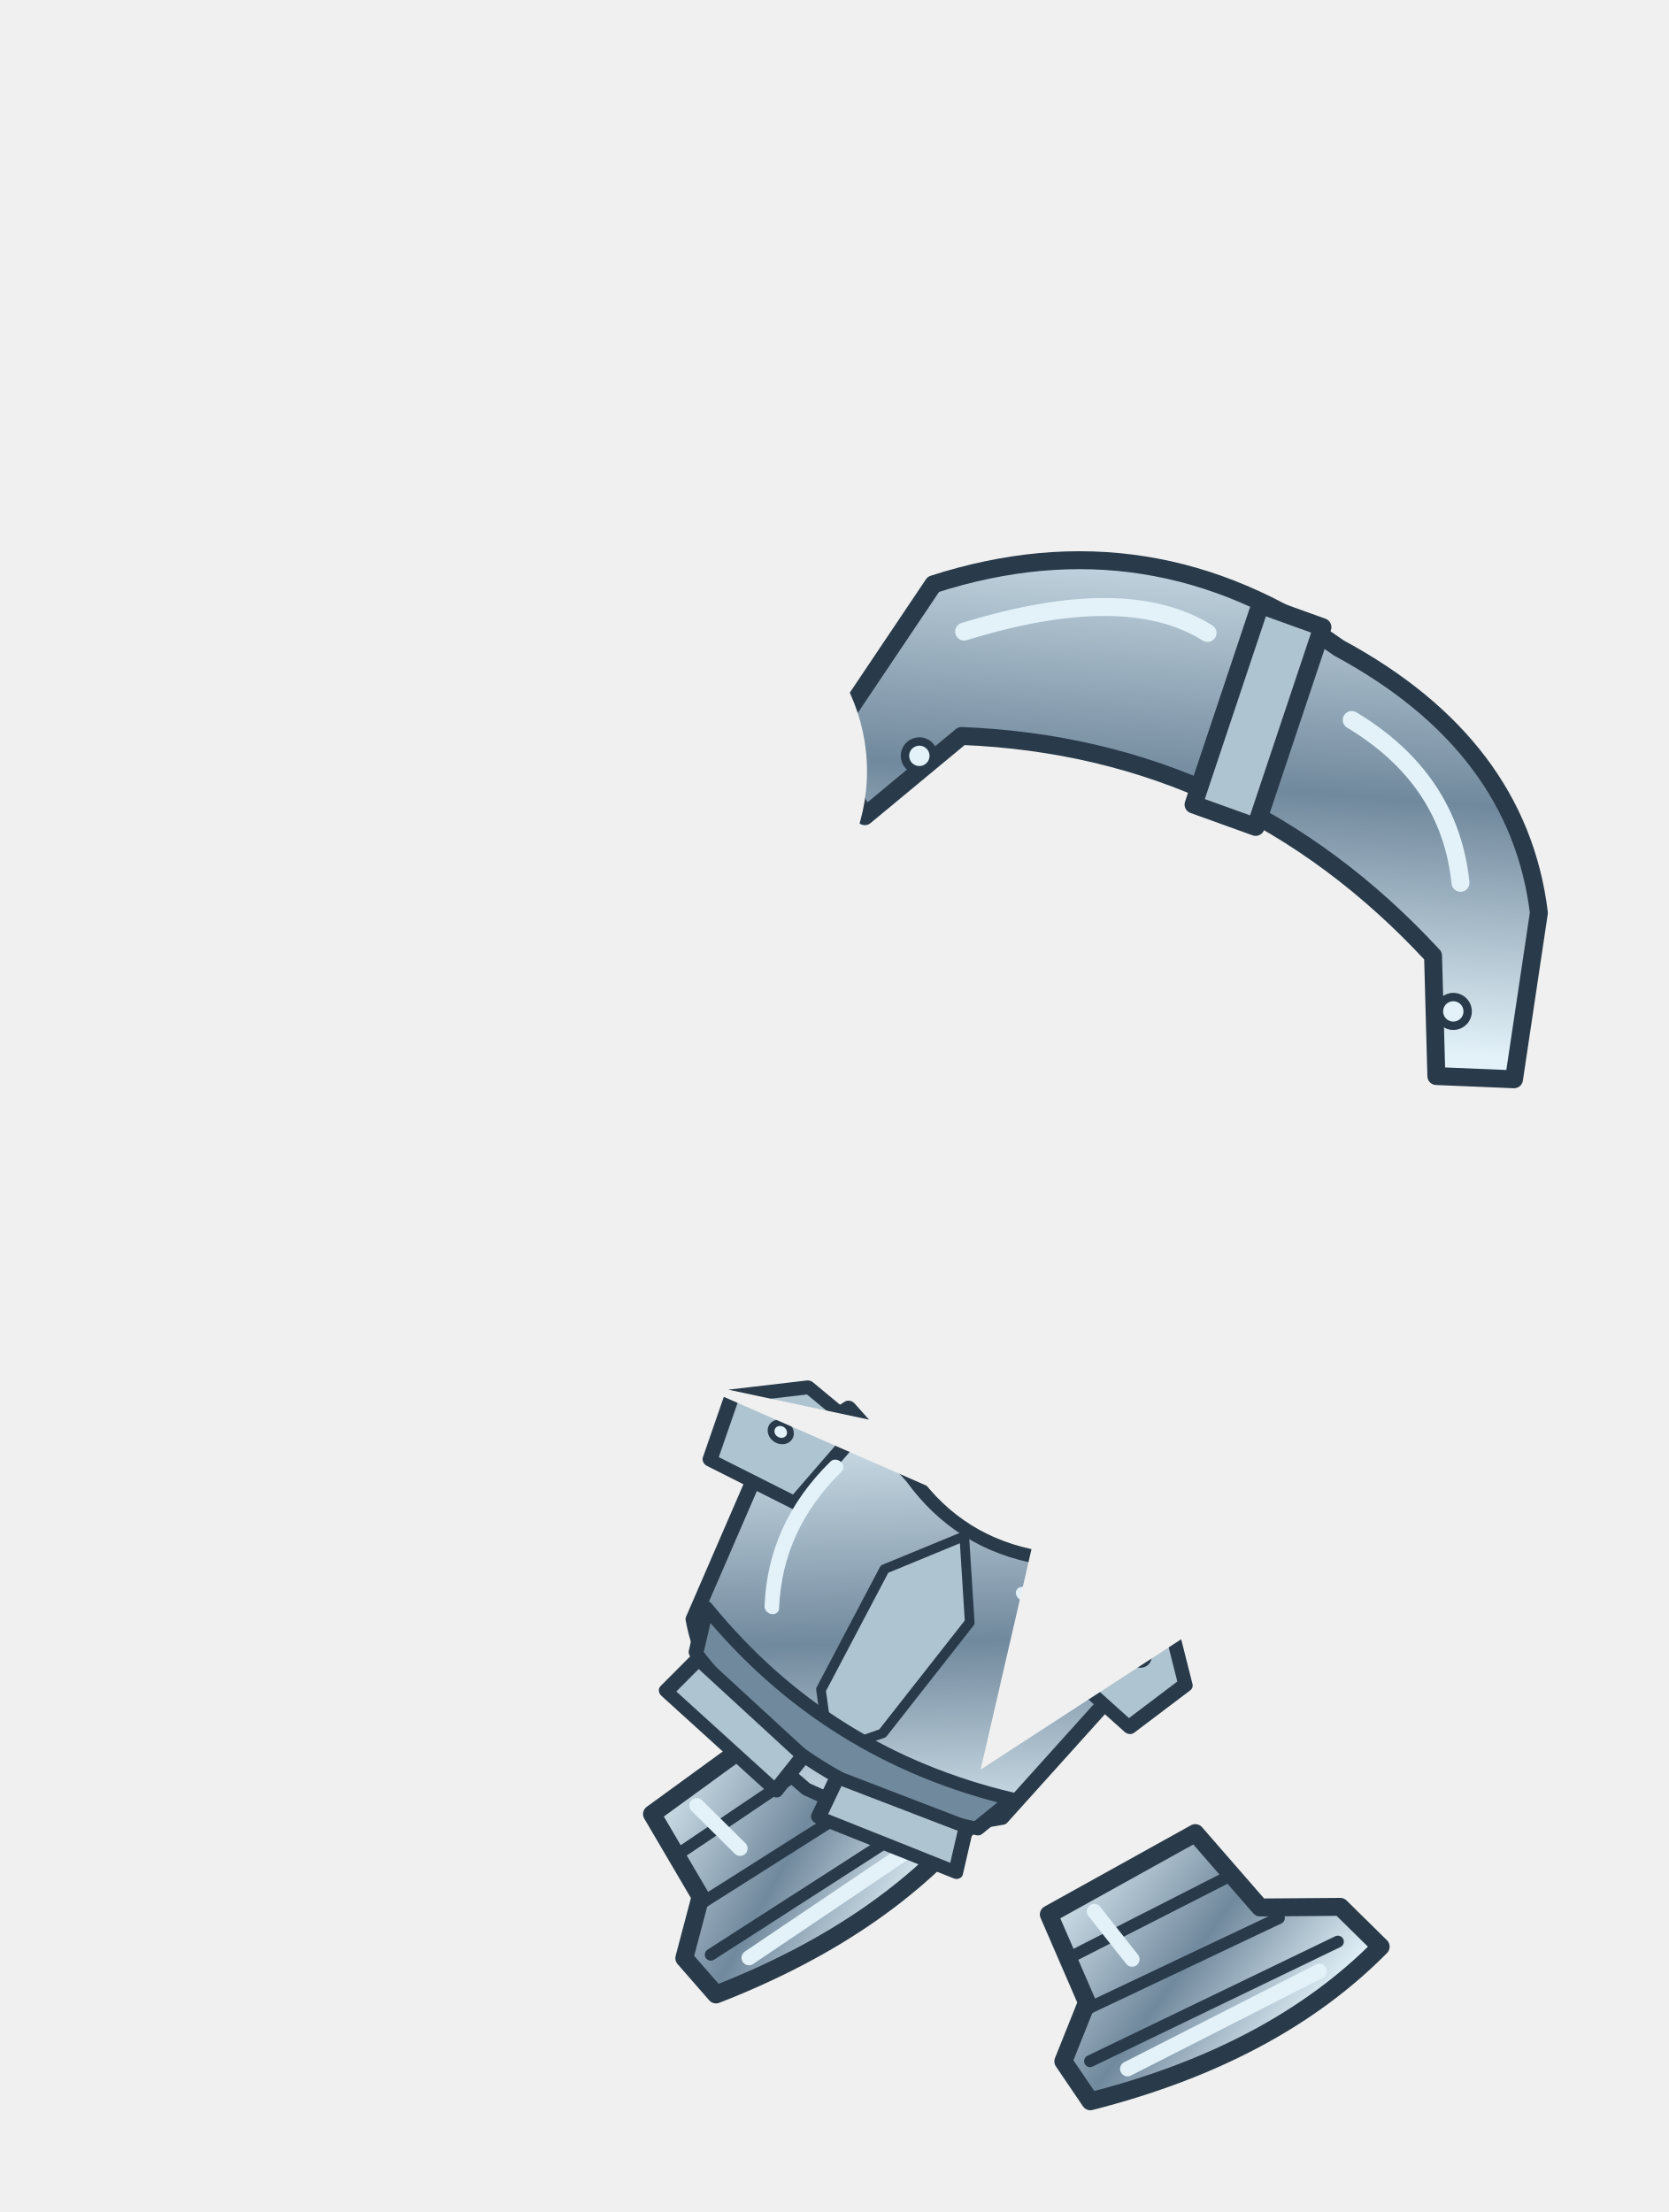
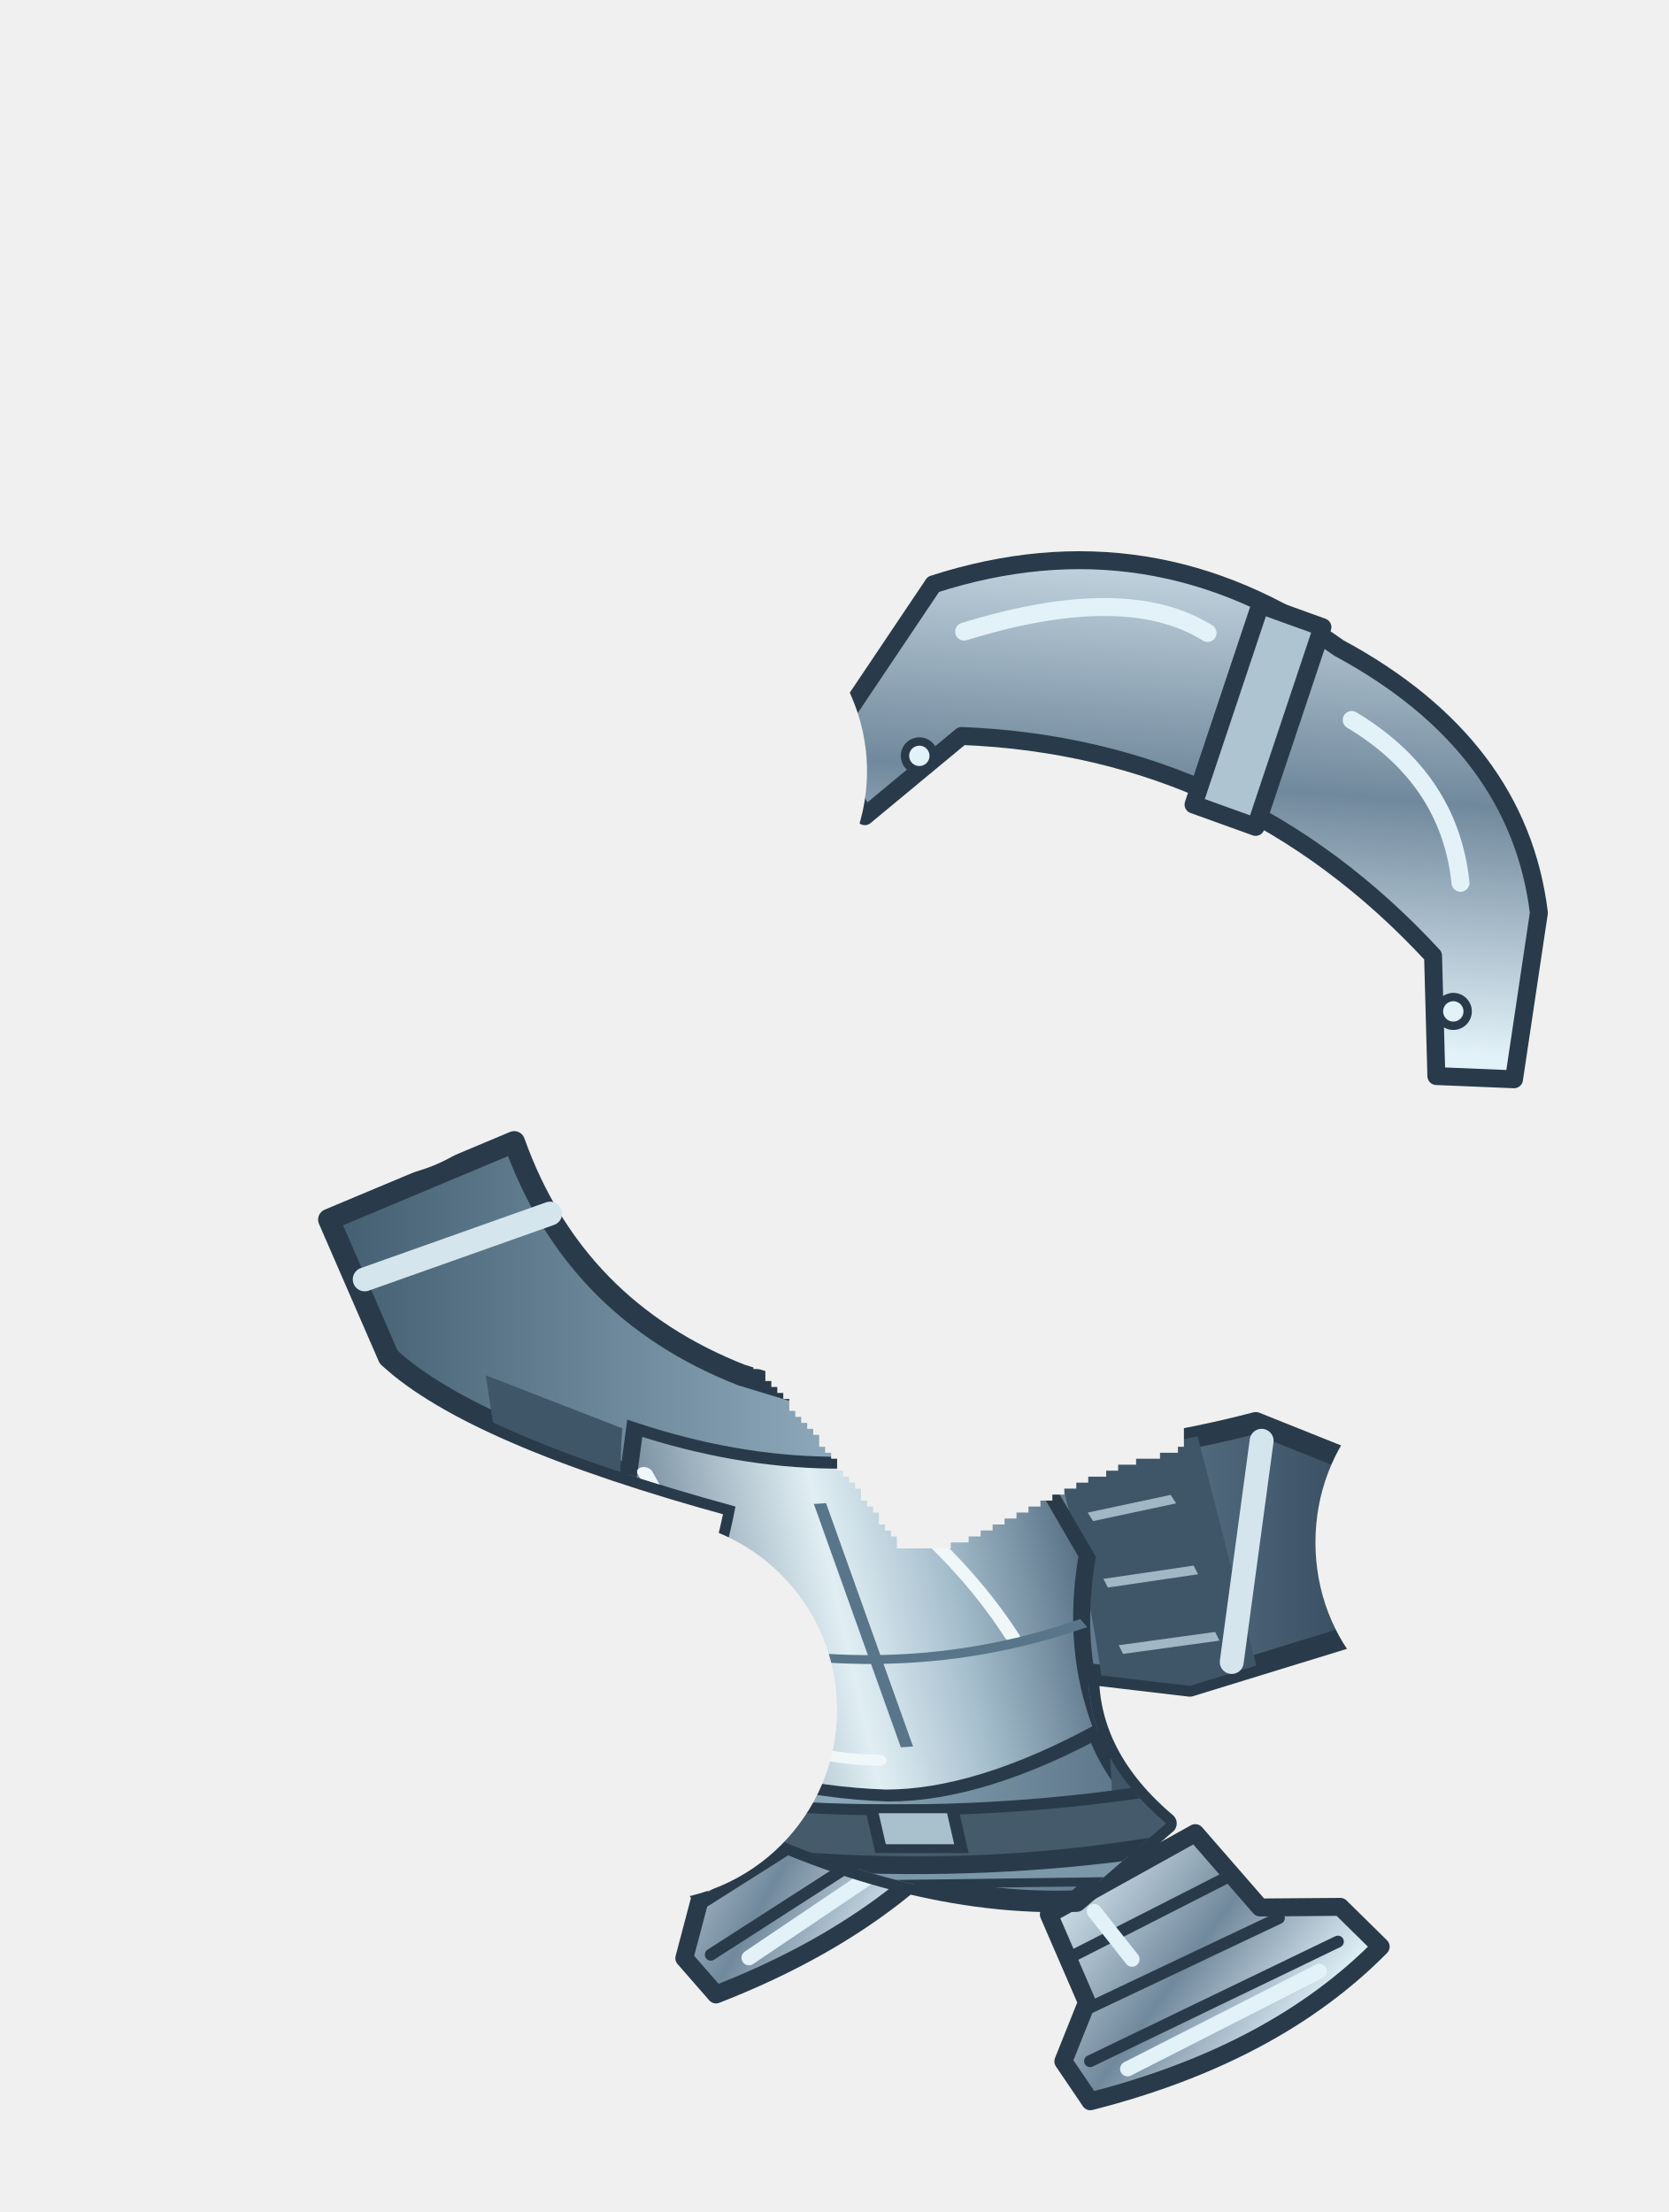
<svg xmlns="http://www.w3.org/2000/svg" width="279" height="370" viewBox="0 0 279 370" data-armor="steel" data-phase="hurt" data-frame="4">
  <defs>
    <linearGradient id="metal" x1="0" y1="0" x2=".8" y2="1">
      <stop stop-color="#e3f2f9" />
      <stop offset=".55" stop-color="#71899d" />
      <stop offset="1" stop-color="#e3f2f9" />
    </linearGradient>
    <mask id="details" maskUnits="userSpaceOnUse" x="0" y="0" width="279" height="370">
      <rect width="279" height="370" fill="white" />
      <g fill="black">
        <ellipse data-protect="flower" cx="110" cy="129" rx="35" ry="33" />
        <ellipse data-protect="paw" cx="62" cy="171" rx="27" ry="26" />
        <ellipse data-protect="paw" cx="247" cy="258" rx="27" ry="30" />
-         <polygon data-protect="scarf" points="115,231 176,244 164,296 204,270" />
+         <ellipse data-protect="paw" cx="108" cy="286" rx="32" ry="32" />
+         <path data-protect="scarf" d="M180 185h17v1H180ZM176 186h21v1H176ZM174 187h23v1H174ZM172 188h26v1H172ZM171 189h27v1H171ZM169 190h30v1H169ZM168 191h31v1H168ZM167 192h32v1H167ZM166 193h33v1H166ZM165 194h34v1H165ZM164 195h35v1H164ZM164 196h35v1H164ZM163 197h36v1H163ZM162 198h37v1H162ZM162 199h37v1H162ZM162 200h37v1H162ZM161 201h38v1H161ZM161 202h14v1H161ZM179 202h20v1H179ZM161 203h12v1H161ZM180 203h19v1H180ZM161 204h11v1H161ZM182 204h17v1H182ZM161 205h10v1H161ZM182 205h17v1H182ZM161 206h9v1H161ZM183 206h16v1H183ZM161 207h10v1H161ZM184 207h15v1H184ZM116 208h7v1H116ZM161 208h10v1H161ZM184 208h15v1H184ZM115 209h10v1H115ZM161 209h10v1H161ZM185 209h13v1H185ZM115 210h14v1H115ZM161 210h10v1H161ZM185 210h13v1H185ZM115 211h16v1H115ZM161 211h10v1H161ZM185 211h13v1H185ZM115 212h33v1H115ZM162 212h9v1H162ZM184 212h13v1H184ZM115 213h37v1H115ZM162 213h9v1H162ZM184 213h13v1H184ZM115 214h37v1H115ZM164 214h7v1H164ZM183 214h14v1H183ZM115 215h37v1H115ZM183 215h13v1H183ZM116 216h40v1H116ZM183 216h13v1H183ZM116 217h40v1H116ZM183 217h12v1H183ZM117 218h42v1H117ZM183 218h11v1H183ZM119 219h42v1H119ZM183 219h11v1H183ZM119 220h43v1H119ZM183 220h9v1H183ZM120 221h44v1H120ZM121 222h44v1H121ZM123 223h44v1H123ZM123 224h45v1H123ZM124 225h53v1H124ZM125 226h56v1H125ZM126 227h58v1H126ZM126 228h60v1H126ZM128 229h61v1H128ZM128 230h63v1H128ZM129 231h63v1H129ZM130 232h64v1H130ZM131 233h65v1H131ZM132 234h66v1H132ZM132 235h66v1H132ZM133 236h65v1H133ZM134 237h64v1H134ZM135 238h63v1H135ZM136 239h62v1H136ZM137 240h61v1H137ZM137 241h61v1H137ZM138 242h59v1H138ZM139 243h55v1H139ZM140 244h50v1H140ZM140 245h47v1H140ZM141 246h44v1H141ZM142 247h40v1H142ZM143 248h37v1H143ZM144 249h34v1H144ZM144 250h32v1H144ZM145 251h29v1H145ZM146 252h26v1H146ZM147 253h23v1H147ZM147 254h21v1H147ZM148 255h18v1H148ZM149 256h15v1H149ZM150 257h12v1H150ZM150 258h9v1H150Z" />
      </g>
    </mask>
  </defs>
  <g mask="url(#details)">
    <g transform="translate(136 313) rotate(-34)">
      <g data-part="boot">
        <path d="M-17 -23L11 -24L15 -8L27 -2L30 7Q6 15 -25 8L-26 0L-18 -7Z" fill="url(#metal)" stroke="#293b4a" stroke-width="3" stroke-linejoin="round" stroke-linecap="round" />
        <path d="M-16 -15H12M-18 -6L17 -5M-22 2L24 3" fill="none" stroke="#293b4a" stroke-width="2" stroke-linejoin="round" stroke-linecap="round" />
        <path d="M-10 -20L-8 -10M-17 6H19" fill="none" stroke="#e3f2f9" stroke-width="2.5" stroke-linejoin="round" stroke-linecap="round" />
      </g>
    </g>
    <g transform="translate(201 333) rotate(-27)">
      <g data-part="boot">
        <path d="M-17 -23L11 -24L15 -8L27 -2L30 7Q6 15 -25 8L-26 0L-18 -7Z" fill="url(#metal)" stroke="#293b4a" stroke-width="3" stroke-linejoin="round" stroke-linecap="round" />
        <path d="M-16 -15H12M-18 -6L17 -5M-22 2L24 3" fill="none" stroke="#293b4a" stroke-width="2" stroke-linejoin="round" stroke-linecap="round" />
        <path d="M-10 -20L-8 -10M-17 6H19" fill="none" stroke="#e3f2f9" stroke-width="2.5" stroke-linejoin="round" stroke-linecap="round" />
      </g>
    </g>
-     <g transform="translate(150 275) rotate(32)">
-       <g data-part="chestplate" transform="scale(0.84 0.7333333)">
-         <path d="M-33 -40L-15 -34Q0 -27 15 -34L33 -40L42 -18L36 21Q22 36 0 39Q-25 35 -37 20L-42 -18Z" fill="url(#metal)" stroke="#293b4a" stroke-width="3" stroke-linejoin="round" stroke-linecap="round" />
-         <path d="M-42 -39L-29 -37L-32 -15L-51 -13L-54 -28Z" fill="#aec4d0" stroke="#293b4a" stroke-width="3" stroke-linejoin="round" stroke-linecap="round" />
-         <path d="M31 -38L43 -38L53 -27L48 -12L33 -15Z" fill="#aec4d0" stroke="#293b4a" stroke-width="3" stroke-linejoin="round" stroke-linecap="round" />
-         <path d="M0 -29L10 -13L7 19L0 29L-8 18L-10 -13Z" fill="#aec4d0" stroke="#293b4a" stroke-width="2" stroke-linejoin="round" stroke-linecap="round" />
-         <path d="M-29 -27Q-33 -8 -25 8M16 -25Q28 -23 31 -13" fill="none" stroke="#e3f2f9" stroke-width="3" stroke-linejoin="round" stroke-linecap="round" />
-         <path d="M-36 16Q0 30 36 16L33 26Q0 40 -33 26Z" fill="#71899d" stroke="#293b4a" stroke-width="3" stroke-linejoin="round" stroke-linecap="round" />
-         <path d="M-32 27L-4 33L-5 43L-34 37ZM4 33L31 27L34 37L5 43Z" fill="#aec4d0" stroke="#293b4a" stroke-width="3" stroke-linejoin="round" stroke-linecap="round" />
-         <circle cx="-42" cy="-27" r="2" fill="#e3f2f9" stroke="#293b4a" stroke-width="1.4" />
-         <circle cx="42" cy="-27" r="2" fill="#e3f2f9" stroke="#293b4a" stroke-width="1.4" />
+     <g data-part="chestplate" data-fit="shoulders-to-waist">
+       <defs>
+         <clipPath id="garment-cut">
+           <path d="M55 204L86 191Q96 219 124 230L170 244Q191 243 210 238L230 246L225 274L199 282L182 280Q182 294 195 305L180 318Q151 319 118 302L111 284Q120 268 123 252Q79 240 65 227Z" />
+         </clipPath>
+         <linearGradient id="undercloth">
+           <stop stop-color="#435d70" />
+           <stop offset=".48" stop-color="#8ca8ba" />
+           <stop offset="1" stop-color="#344a5e" />
+         </linearGradient>
+         <linearGradient id="curved-plate">
+           <stop stop-color="#637c90" />
+           <stop offset=".45" stop-color="#e1eff4" />
+           <stop offset=".7" stop-color="#a4bdcc" />
+           <stop offset="1" stop-color="#566e83" />
+         </linearGradient>
+       </defs>
+       <path data-part="garment-outline" d="M55 204L86 191Q96 219 124 230L170 244Q191 243 210 238L230 246L225 274L199 282L182 280Q182 294 195 305L180 318Q151 319 118 302L111 284Q120 268 123 252Q79 240 65 227Z" fill="url(#undercloth)" stroke="#293b4a" stroke-width="3.6" stroke-linejoin="round" />
+       <g clip-path="url(#garment-cut)">
+         <g transform="matrix(1.04 0 0.17 0.74 136 233)">
+           <path d="M-52 -4L-32 8Q-39 40 -35 74L-32 103L-58 105ZM36 0L60 -2L62 104L31 104Q39 63 36 0Z" fill="#3f5668" />
+           <path d="M-48 28L-34 33M-50 41L-36 46M-52 55L-36 60M-53 69L-35 75M40 28L54 24M40 43L55 40M40 58L56 55M39 73L56 70" fill="none" stroke="#a1b7c5" stroke-width="2" />
+           <path data-part="fitted-cuirass" d="M-30 8Q0 23 31 9L38 37Q32 58 34 76Q12 91 -3 91Q-23 90 -38 78Q-36 49 -37 35Z" fill="url(#curved-plate)" stroke="#293b4a" stroke-width="2.7" />
+           <path d="M-30 18Q-24 42 -29 72Q-16 83 -3 83M7 23Q18 38 23 55" fill="none" stroke="#eff7f9" stroke-width="2.5" stroke-linecap="round" />
+           <path d="M-3 25L2 80M-34 53Q0 68 35 52" fill="none" stroke="#59758a" stroke-width="2" />
+           <path d="M-52 88Q0 101 52 87L52 98Q0 114 -54 98Z" fill="#455a6a" stroke="#293b4a" stroke-width="2.5" />
+           <path d="M-6 94L7 94L7 103L-6 103Z" fill="#a8c1cd" stroke="#293b4a" stroke-width="2" />
+           <path d="M-53 101Q0 115 54 100L54 110L-55 112Z" fill="#7b97a9" stroke="#293b4a" stroke-width="2" />
+         </g>
      </g>
+       <path data-part="sleeve-cuffs" d="M61 214L92 203M211 241L206 278" fill="none" stroke="#d4e5ed" stroke-width="4" stroke-linecap="round" />
    </g>
    <g transform="translate(185 173) rotate(25)">
      <g data-part="helmet">
        <path d="M-63 -24L-58 -56Q-30 -82 8 -75Q42 -73 57 -49L65 -22L53 -17L44 -35Q0 -53 -43 -35L-52 -16Z" fill="url(#metal)" stroke="#293b4a" stroke-width="3" stroke-linejoin="round" stroke-linecap="round" />
        <path d="M-7 -76L4 -77L8 -42L-3 -41Z" fill="#aec4d0" stroke="#293b4a" stroke-width="3" stroke-linejoin="round" stroke-linecap="round" />
        <path d="M-50 -51Q-29 -70 -13 -68M15 -65Q34 -63 43 -48" fill="none" stroke="#e3f2f9" stroke-width="3" stroke-linejoin="round" stroke-linecap="round" />
        <circle cx="-48" cy="-29" r="2.4" fill="#e3f2f9" stroke="#293b4a" stroke-width="1.4" />
        <circle cx="51" cy="-28" r="2.4" fill="#e3f2f9" stroke="#293b4a" stroke-width="1.4" />
      </g>
    </g>
  </g>
</svg>
